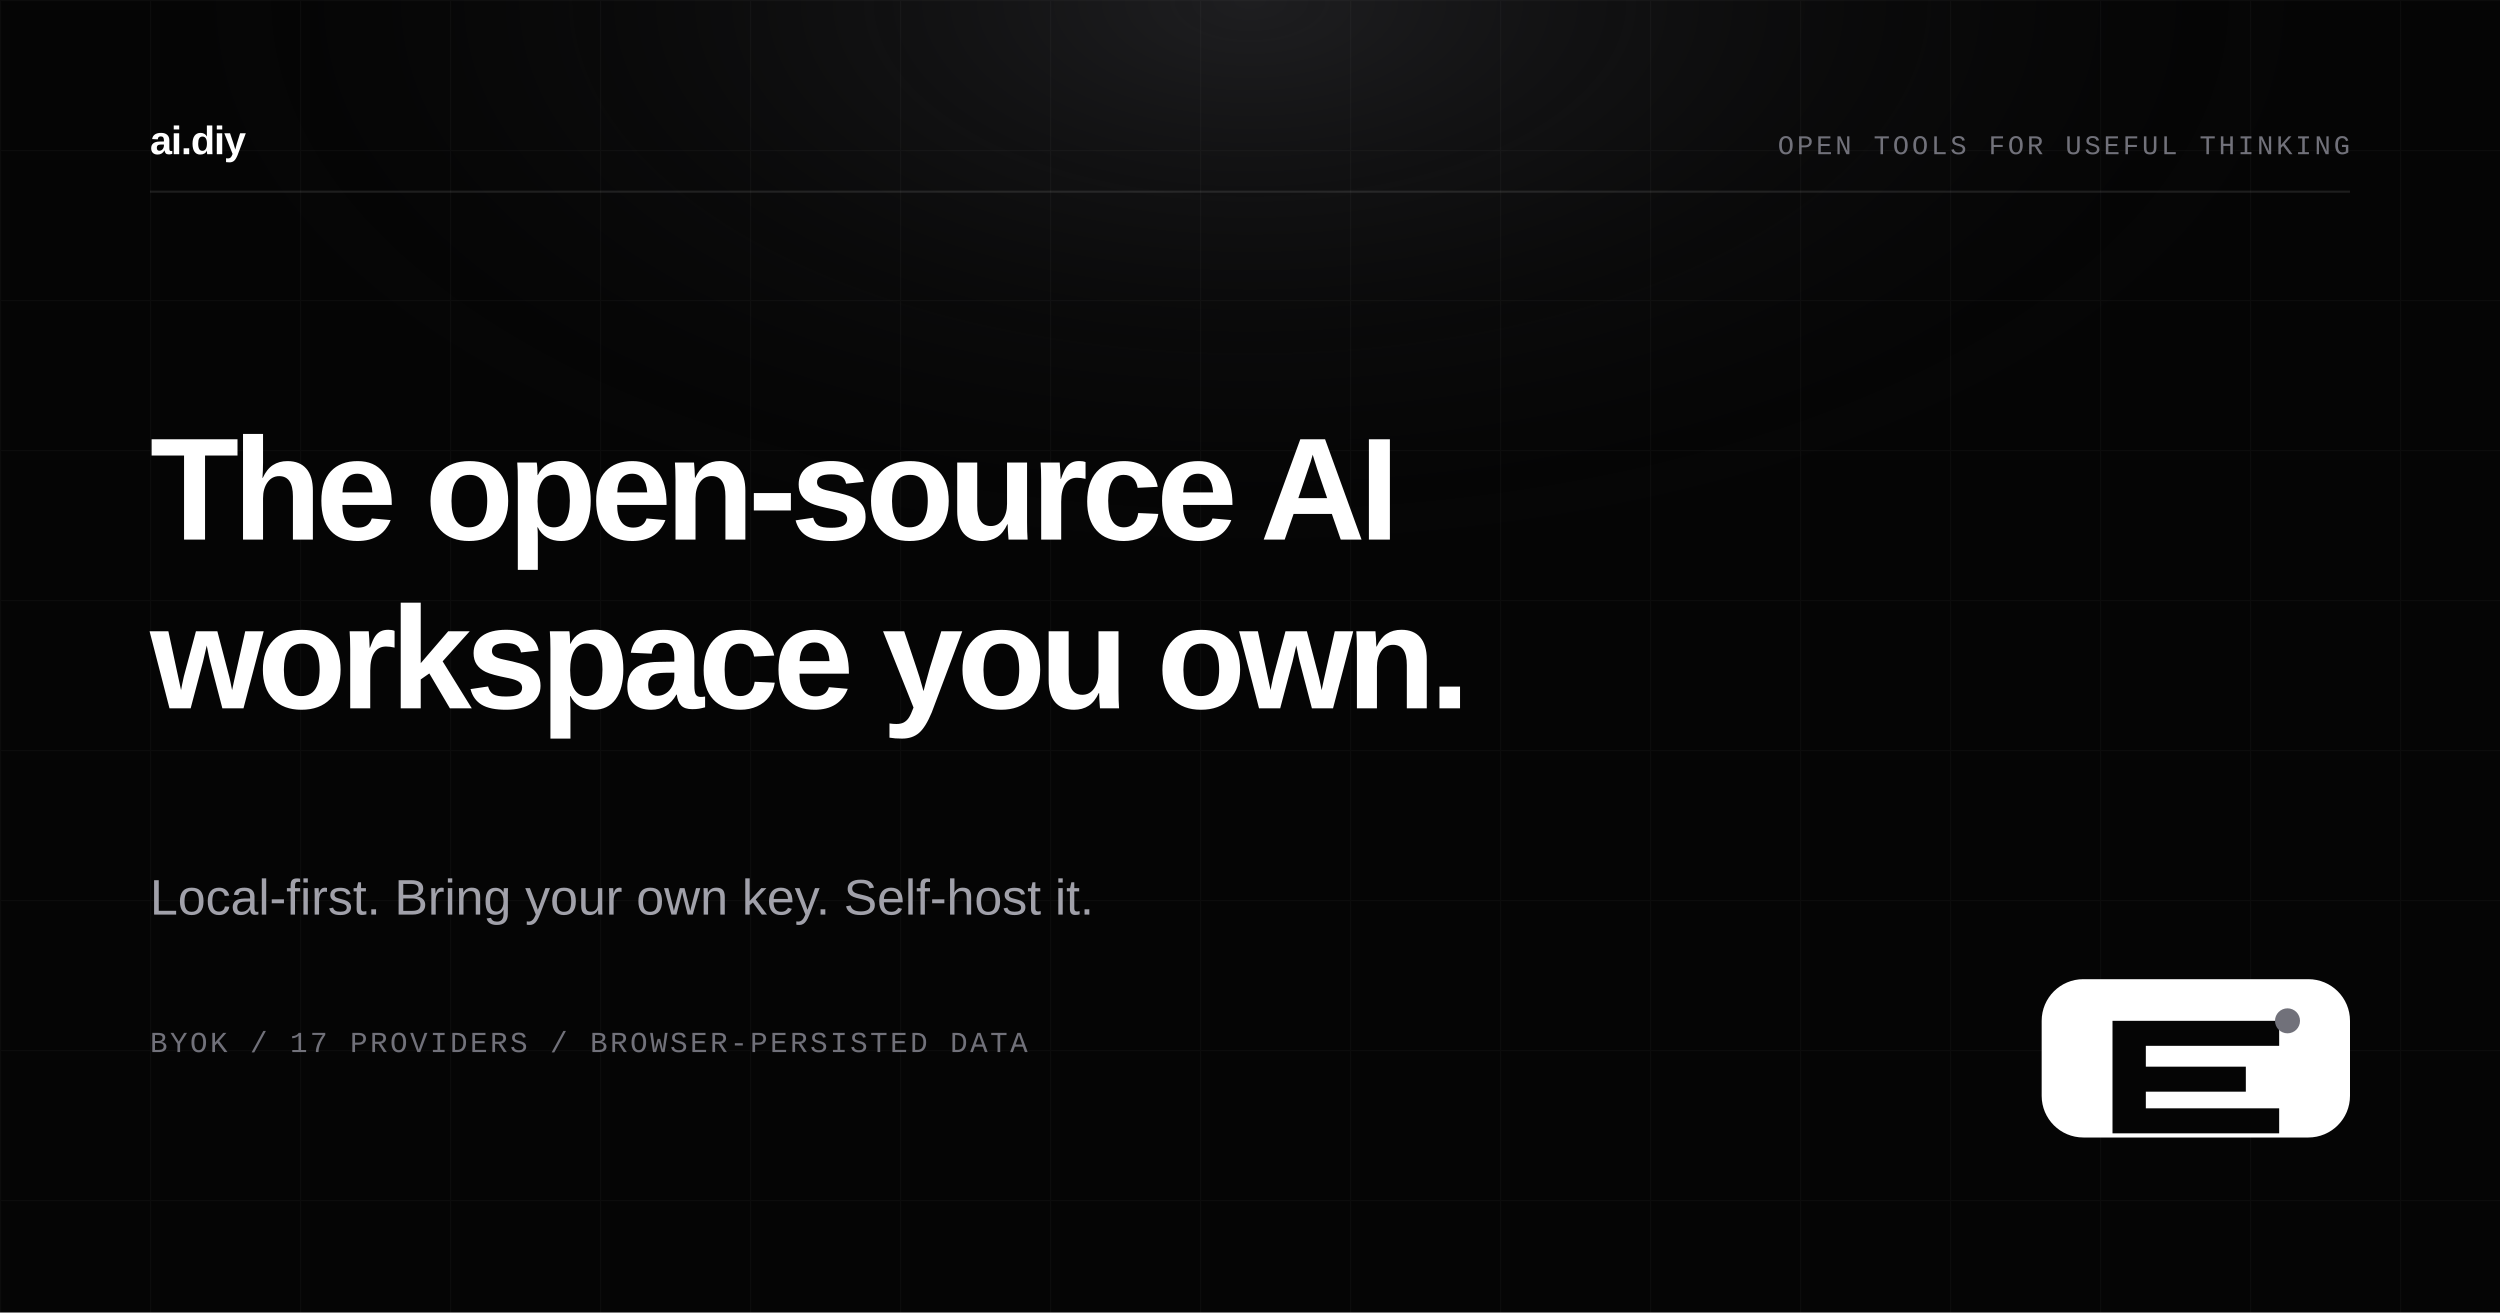
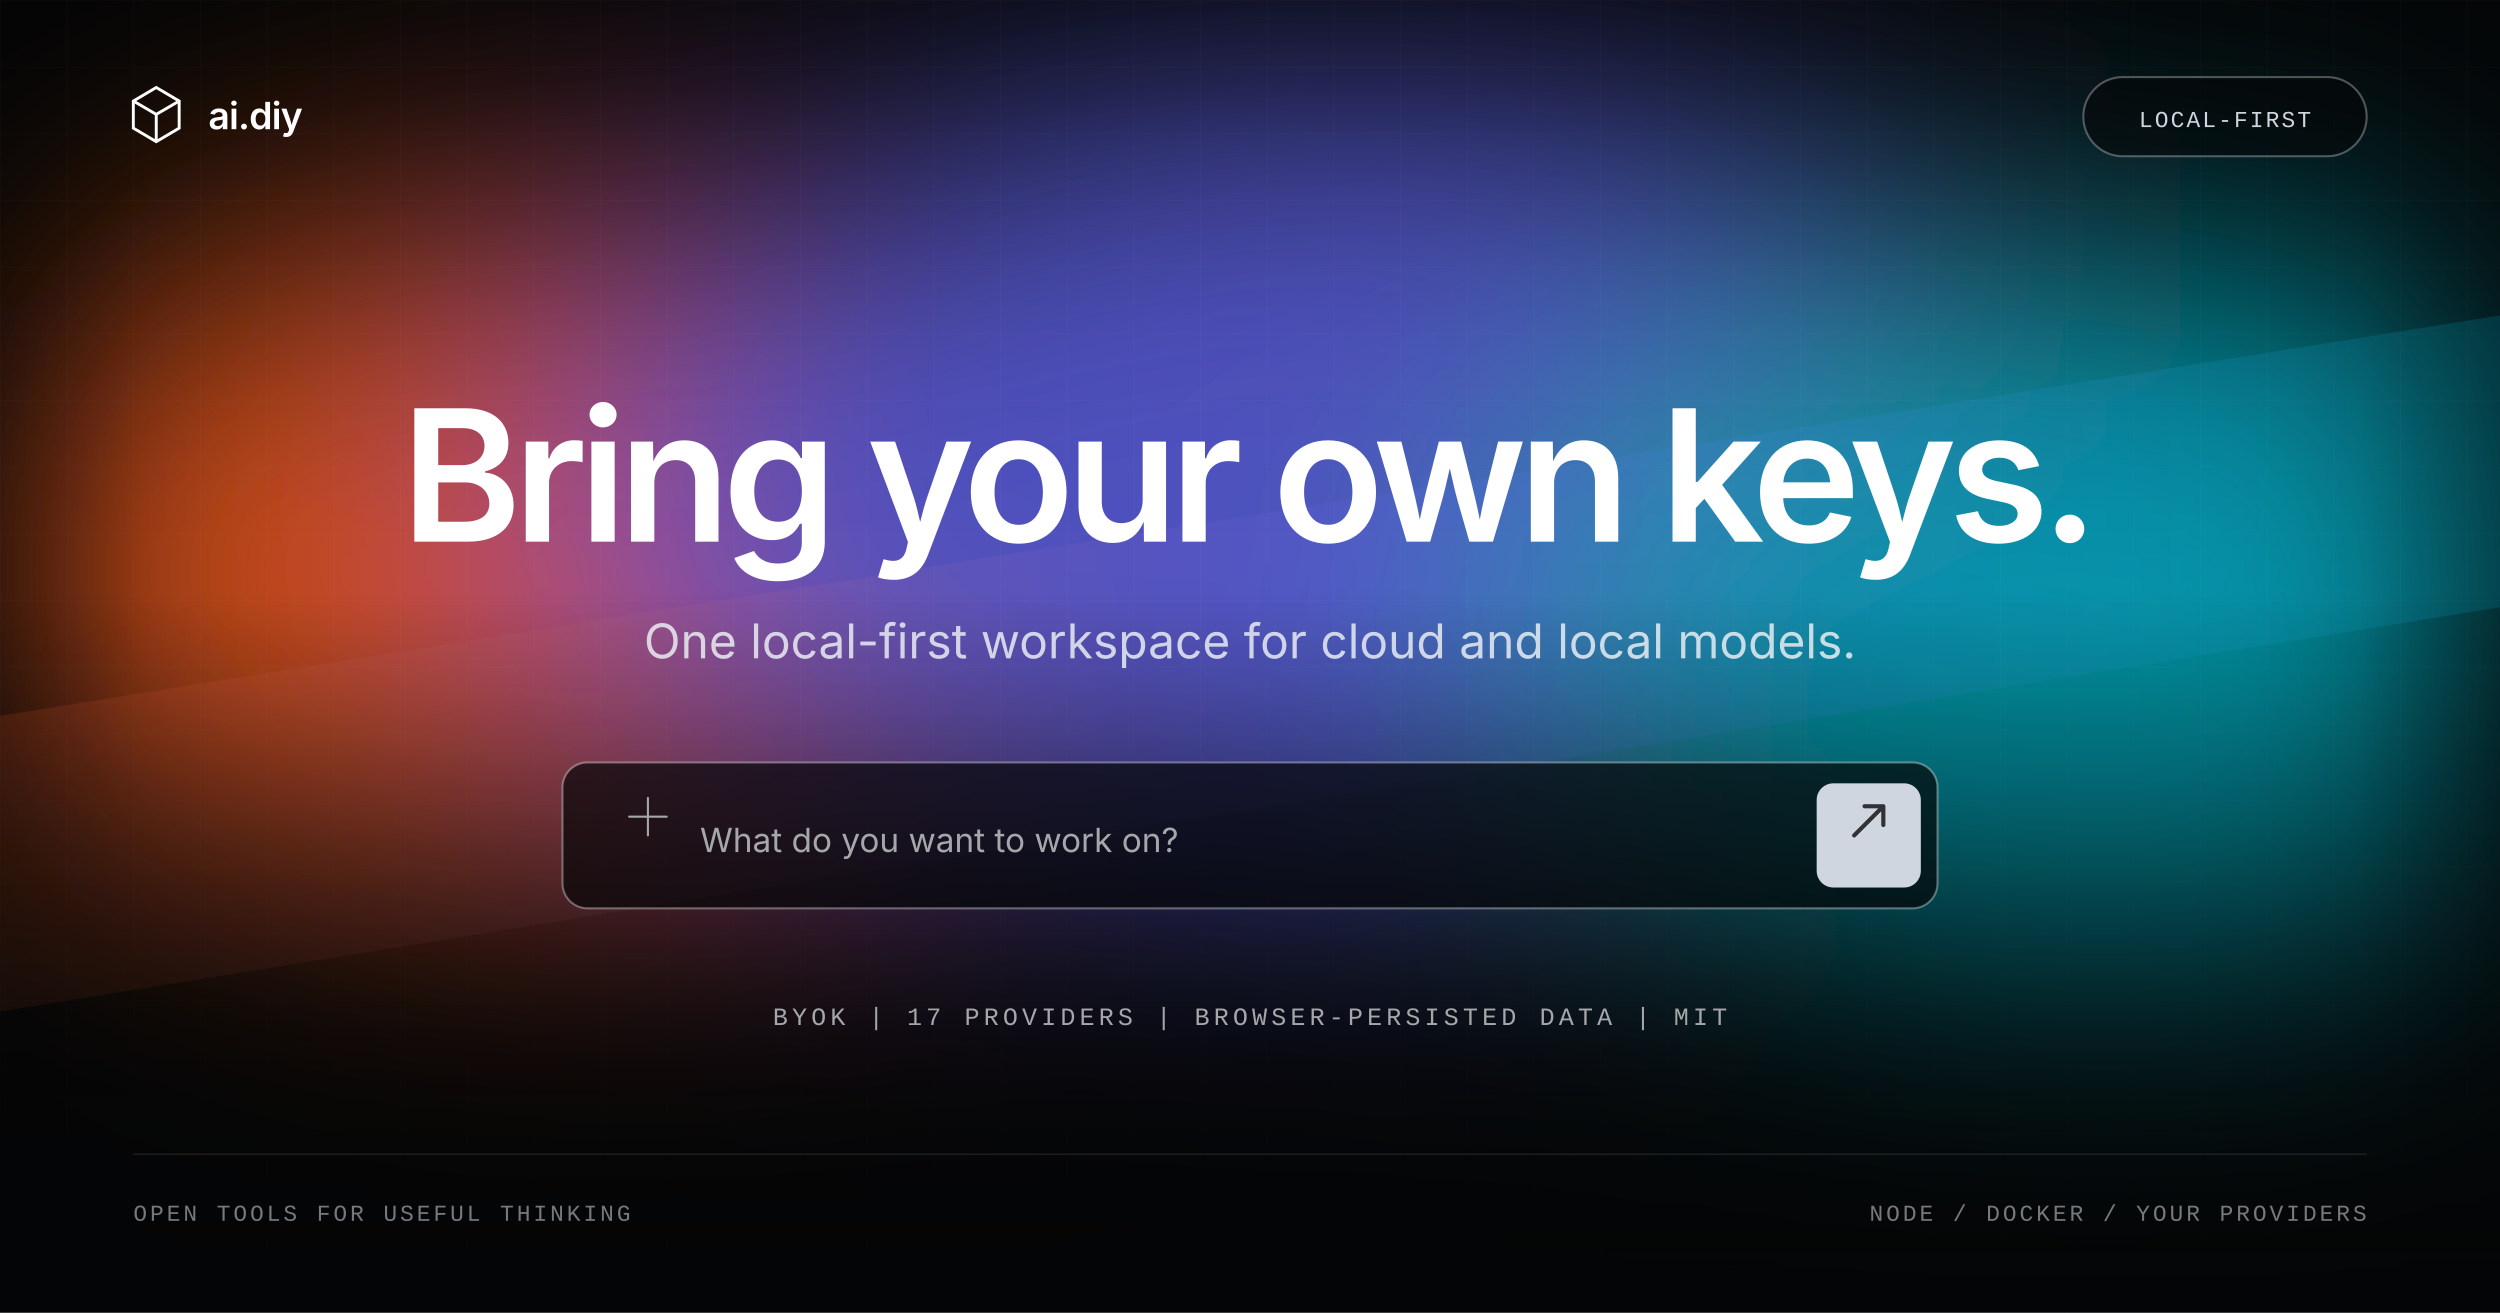
<svg xmlns="http://www.w3.org/2000/svg" width="1200" height="630" viewBox="0 0 1200 630" role="img" aria-labelledby="title desc">
  <defs>
-     <radialGradient id="atmosphere" cx="50%" cy="0%" r="80%">
-       <stop offset="0" stop-color="#27272a" stop-opacity="0.75" />
-       <stop offset="0.56" stop-color="#050505" stop-opacity="0" />
-     </radialGradient>
-     <pattern id="grid" width="72" height="72" patternUnits="userSpaceOnUse">
-       <path d="M72 0H0V72" fill="none" stroke="#fff" stroke-opacity="0.055" />
+     <filter id="blur" x="-50%" y="-50%" width="200%" height="200%">
+       <feGaussianBlur stdDeviation="72" />
+     </filter>
+     <linearGradient id="flux" x1="0" y1="0" x2="1" y2="0">
+       <stop offset="0" stop-color="#ff5e1f" />
+       <stop offset="0.54" stop-color="#6366f1" />
+       <stop offset="1" stop-color="#02b8cc" />
+     </linearGradient>
+     <linearGradient id="fade" x1="0" y1="0" x2="0" y2="1">
+       <stop offset="0.45" stop-color="#040506" stop-opacity="0" />
+       <stop offset="1" stop-color="#040506" />
+     </linearGradient>
+     <pattern id="grid" width="32" height="32" patternUnits="userSpaceOnUse">
+       <path d="M32 0H0V32" fill="none" stroke="#fff" stroke-opacity="0.035" stroke-width="0.5" />
    </pattern>
-     <linearGradient id="rule" x1="0" x2="1">
-       <stop offset="0" stop-color="#fff" stop-opacity="0.5" />
-       <stop offset="1" stop-color="#fff" stop-opacity="0" />
-     </linearGradient>
  </defs>
-   <rect width="1200" height="630" fill="#050505" />
-   <rect width="1200" height="630" fill="url(#atmosphere)" />
-   <rect width="1200" height="630" fill="url(#grid)" opacity="0.5" />
-   <path d="M72 92H1128" stroke="#fff" stroke-opacity="0.1" />
-   <text x="72" y="74" fill="#fff" font-family="Arial, Helvetica, sans-serif" font-size="19" font-weight="700" letter-spacing="-0.5">ai.diy</text>
-   <text x="1128" y="74" text-anchor="end" fill="#71717a" font-family="Courier New, monospace" font-size="13" letter-spacing="1.4">OPEN TOOLS FOR USEFUL THINKING</text>
-   <text x="72" y="259" fill="#fff" font-family="Arial, Helvetica, sans-serif" font-size="70" font-weight="600" letter-spacing="-3">The open-source AI</text>
-   <text x="72" y="340" fill="#fff" font-family="Arial, Helvetica, sans-serif" font-size="70" font-weight="600" letter-spacing="-3">workspace you own.</text>
-   <path d="M72 388H548" stroke="url(#rule)" stroke-width="2" />
-   <text x="72" y="439" fill="#a1a1aa" font-family="Arial, Helvetica, sans-serif" font-size="24">Local-first. Bring your own key. Self-host it.</text>
-   <text x="72" y="505" fill="#71717a" font-family="Courier New, monospace" font-size="14" letter-spacing="1.2">BYOK   /   17 PROVIDERS   /   BROWSER-PERSISTED DATA</text>
-   <g transform="translate(980 470)">
-     <rect width="148" height="76" rx="20" fill="#fff" />
-     <path d="M34 20h80v12H50v10h48v12H50v8h64v12H34z" fill="#050505" />
-     <circle cx="118" cy="20" r="6" fill="#71717a" />
+   <rect width="1200" height="630" fill="#040506" />
+   <g filter="url(#blur)" opacity="0.78">
+     <ellipse cx="295" cy="275" rx="330" ry="175" fill="#ff5e1f" />
+     <ellipse cx="650" cy="245" rx="380" ry="200" fill="#6366f1" />
+     <ellipse cx="1010" cy="310" rx="300" ry="185" fill="#02b8cc" />
  </g>
+   <path d="M-40 350 1240 145v140L-40 492Z" fill="url(#flux)" opacity="0.17" />
+   <rect width="1200" height="630" fill="url(#grid)" />
+   <rect width="1200" height="630" fill="url(#fade)" />
+   <g transform="translate(64 42)" fill="none" stroke="#fff" stroke-width="1.4">
+     <path d="M0 6.5 11 0l11 6.5v13L11 26 0 19.5Z" />
+     <path d="m.7 6.9 10.3 6 10.3-6M11 13v13" />
+   </g>
+   <text x="100" y="62" fill="#fff" font-family="Inter, Arial, sans-serif" font-size="18" font-weight="600" letter-spacing="-0.4">ai.diy</text>
+   <g transform="translate(1000 37)">
+     <rect width="136" height="38" rx="19" fill="#040506" fill-opacity="0.56" stroke="#fff" stroke-opacity="0.3" />
+     <text x="68" y="24" text-anchor="middle" fill="#d0d6e0" font-family="Courier New, monospace" font-size="11" letter-spacing="1">LOCAL-FIRST</text>
+   </g>
+   <text x="600" y="260" text-anchor="middle" fill="#fff" font-family="Inter, Arial, sans-serif" font-size="88" font-weight="600" letter-spacing="-4">Bring your own keys.</text>
+   <text x="600" y="316" text-anchor="middle" fill="#eef1f5" fill-opacity="0.82" font-family="Inter, Arial, sans-serif" font-size="23">One local-first workspace for cloud and local models.</text>
+   <g transform="translate(270 366)">
+     <rect width="660" height="70" rx="12" fill="#040506" fill-opacity="0.68" stroke="#fff" stroke-opacity="0.35" />
+     <path d="M32 26h18M41 17v18" stroke="#a5a7aa" stroke-linecap="round" />
+     <text x="66" y="43" fill="#a5a7aa" font-family="Inter, Arial, sans-serif" font-size="16">What do you want to work on?</text>
+     <rect x="602" y="10" width="50" height="50" rx="8" fill="#d0d6e0" />
+     <path d="m620 35 14-14m-9 0h9v9" fill="none" stroke="#303235" stroke-width="2" stroke-linecap="round" stroke-linejoin="round" />
+   </g>
+   <text x="600" y="492" text-anchor="middle" fill="#a5a7aa" font-family="Courier New, monospace" font-size="12" letter-spacing="2">BYOK  |  17 PROVIDERS  |  BROWSER-PERSISTED DATA  |  MIT</text>
+   <path d="M64 554H1136" stroke="#fff" stroke-opacity="0.14" stroke-width="0.5" />
+   <text x="64" y="586" fill="#77797c" font-family="Courier New, monospace" font-size="11" letter-spacing="1.4">OPEN TOOLS FOR USEFUL THINKING</text>
+   <text x="1136" y="586" text-anchor="end" fill="#77797c" font-family="Courier New, monospace" font-size="11" letter-spacing="1.4">NODE / DOCKER / YOUR PROVIDERS</text>
</svg>
